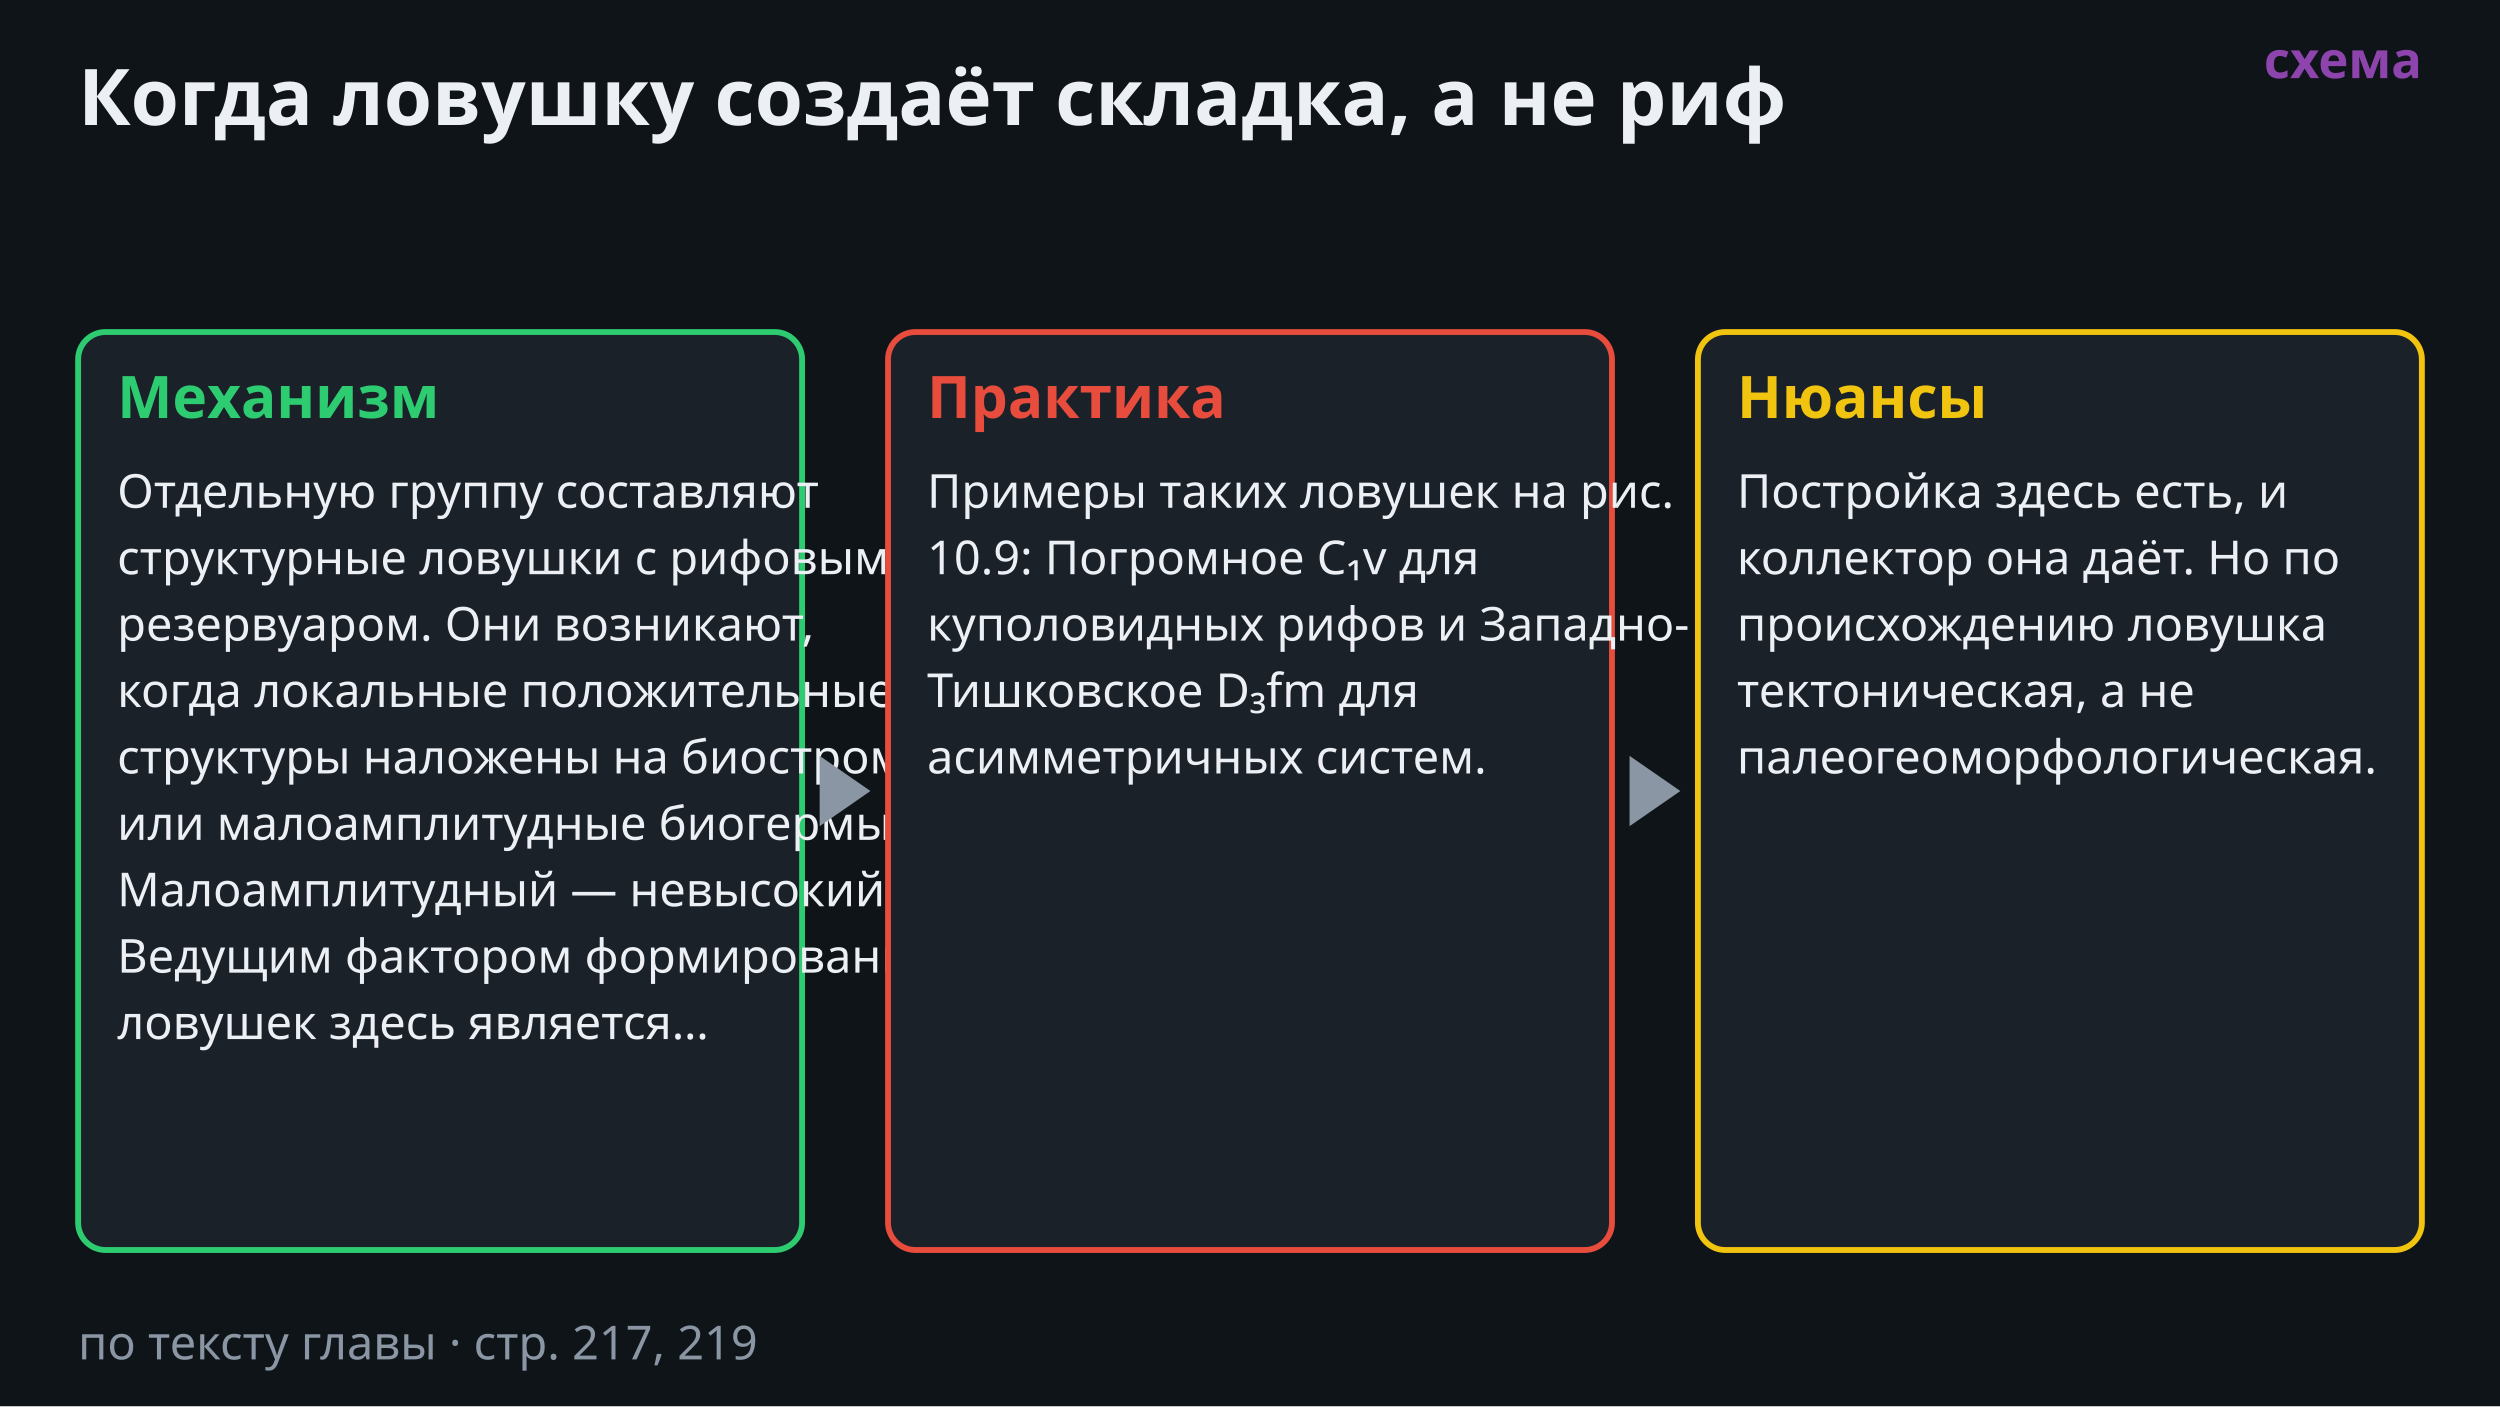
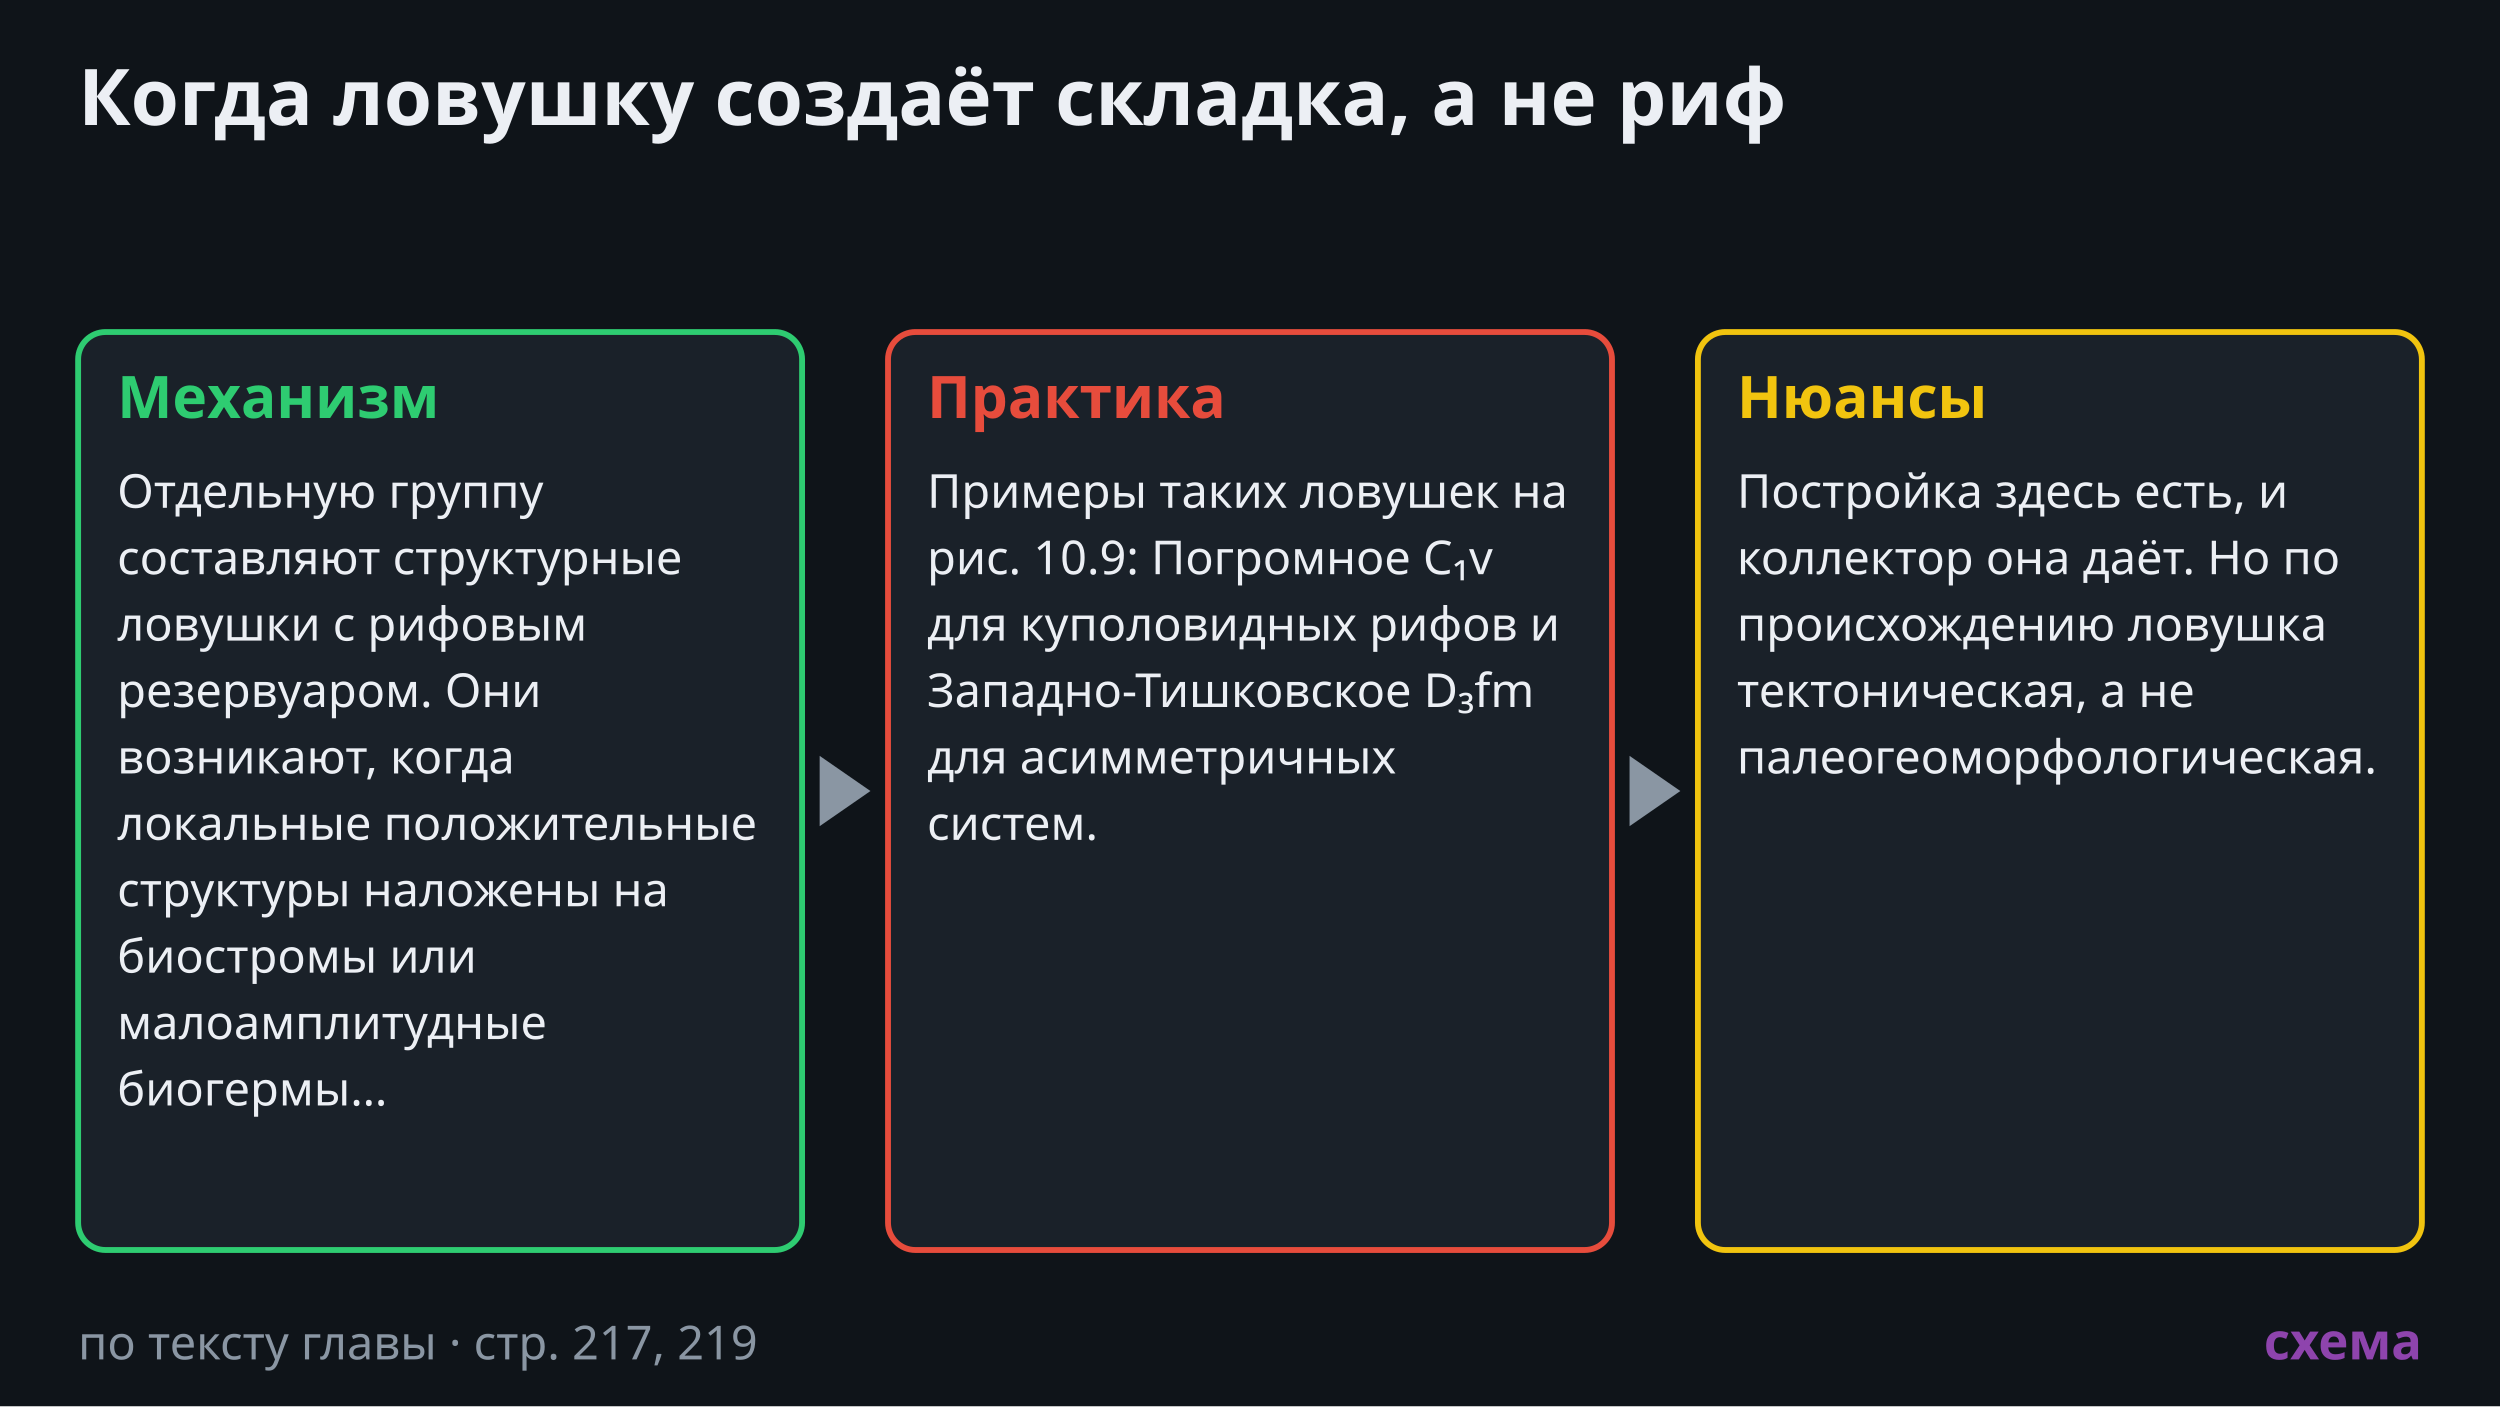
<svg xmlns="http://www.w3.org/2000/svg" viewBox="0 0 1280 720" width="1280" height="720" style="max-width:100%;height:auto">
  <rect width="1280" height="720" fill="#0F1419" />
  <text x="40" y="64" font-family="Segoe UI" font-size="40" font-weight="700" fill="#ECEFF4">Когда ловушку создаёт складка, а не риф</text>
-   <text x="1240" y="40" text-anchor="end" font-family="Segoe UI" font-size="26" font-weight="700" fill="#8E44AD">схема</text>
+   <text x="1240" y="696" text-anchor="end" font-family="Segoe UI" font-size="26" font-weight="700" fill="#8E44AD">схема</text>
  <rect x="40.0" y="170" width="370.667" height="470" rx="14" fill="#1A2129" stroke="#2ECC71" stroke-width="3" />
  <text x="60.0" y="214" font-family="Segoe UI" font-size="30" font-weight="700" fill="#2ECC71">Механизм</text>
-   <text x="60.0" y="260" font-family="Segoe UI" font-size="24" fill="#ECEFF4">Отдельную группу составляют</text>
-   <text x="60.0" y="294" font-family="Segoe UI" font-size="24" fill="#ECEFF4">структурные ловушки с рифовым</text>
-   <text x="60.0" y="328" font-family="Segoe UI" font-size="24" fill="#ECEFF4">резервуаром. Они возникают,</text>
-   <text x="60.0" y="362" font-family="Segoe UI" font-size="24" fill="#ECEFF4">когда локальные положительные</text>
-   <text x="60.0" y="396" font-family="Segoe UI" font-size="24" fill="#ECEFF4">структуры наложены на биостромы</text>
-   <text x="60.0" y="430" font-family="Segoe UI" font-size="24" fill="#ECEFF4">или малоамплитудные биогермы.</text>
-   <text x="60.0" y="464" font-family="Segoe UI" font-size="24" fill="#ECEFF4">Малоамплитудный — невысокий.</text>
-   <text x="60.0" y="498" font-family="Segoe UI" font-size="24" fill="#ECEFF4">Ведущим фактором формирования</text>
-   <text x="60.0" y="532" font-family="Segoe UI" font-size="24" fill="#ECEFF4">ловушек здесь является…</text>
+   <text x="60.0" y="260" font-family="Segoe UI" font-size="24" fill="#ECEFF4">Отдельную группу</text>
+   <text x="60.0" y="294" font-family="Segoe UI" font-size="24" fill="#ECEFF4">составляют структурные</text>
+   <text x="60.0" y="328" font-family="Segoe UI" font-size="24" fill="#ECEFF4">ловушки с рифовым</text>
+   <text x="60.0" y="362" font-family="Segoe UI" font-size="24" fill="#ECEFF4">резервуаром. Они</text>
+   <text x="60.0" y="396" font-family="Segoe UI" font-size="24" fill="#ECEFF4">возникают, когда</text>
+   <text x="60.0" y="430" font-family="Segoe UI" font-size="24" fill="#ECEFF4">локальные положительные</text>
+   <text x="60.0" y="464" font-family="Segoe UI" font-size="24" fill="#ECEFF4">структуры наложены на</text>
+   <text x="60.0" y="498" font-family="Segoe UI" font-size="24" fill="#ECEFF4">биостромы или</text>
+   <text x="60.0" y="532" font-family="Segoe UI" font-size="24" fill="#ECEFF4">малоамплитудные</text>
+   <text x="60.0" y="566" font-family="Segoe UI" font-size="24" fill="#ECEFF4">биогермы…</text>
  <polygon points="419.667,387 445.667,405 419.667,423" fill="#8A96A3" />
  <rect x="454.667" y="170" width="370.667" height="470" rx="14" fill="#1A2129" stroke="#E74C3C" stroke-width="3" />
  <text x="474.667" y="214" font-family="Segoe UI" font-size="30" font-weight="700" fill="#E74C3C">Практика</text>
-   <text x="474.667" y="260" font-family="Segoe UI" font-size="24" fill="#ECEFF4">Примеры таких ловушек на рис.</text>
-   <text x="474.667" y="294" font-family="Segoe UI" font-size="24" fill="#ECEFF4">10.9: Погромное C₁v для</text>
-   <text x="474.667" y="328" font-family="Segoe UI" font-size="24" fill="#ECEFF4">куполовидных рифов и Западно-</text>
-   <text x="474.667" y="362" font-family="Segoe UI" font-size="24" fill="#ECEFF4">Тишковское D₃fm для</text>
-   <text x="474.667" y="396" font-family="Segoe UI" font-size="24" fill="#ECEFF4">асимметричных систем.</text>
+   <text x="474.667" y="260" font-family="Segoe UI" font-size="24" fill="#ECEFF4">Примеры таких ловушек на</text>
+   <text x="474.667" y="294" font-family="Segoe UI" font-size="24" fill="#ECEFF4">рис. 10.9: Погромное C₁v</text>
+   <text x="474.667" y="328" font-family="Segoe UI" font-size="24" fill="#ECEFF4">для куполовидных рифов и</text>
+   <text x="474.667" y="362" font-family="Segoe UI" font-size="24" fill="#ECEFF4">Западно-Тишковское D₃fm</text>
+   <text x="474.667" y="396" font-family="Segoe UI" font-size="24" fill="#ECEFF4">для асимметричных</text>
+   <text x="474.667" y="430" font-family="Segoe UI" font-size="24" fill="#ECEFF4">систем.</text>
  <polygon points="834.333,387 860.333,405 834.333,423" fill="#8A96A3" />
  <rect x="869.333" y="170" width="370.667" height="470" rx="14" fill="#1A2129" stroke="#F1C40F" stroke-width="3" />
  <text x="889.333" y="214" font-family="Segoe UI" font-size="30" font-weight="700" fill="#F1C40F">Нюансы</text>
  <text x="889.333" y="260" font-family="Segoe UI" font-size="24" fill="#ECEFF4">Постройка здесь есть, и</text>
  <text x="889.333" y="294" font-family="Segoe UI" font-size="24" fill="#ECEFF4">коллектор она даёт. Но по</text>
  <text x="889.333" y="328" font-family="Segoe UI" font-size="24" fill="#ECEFF4">происхождению ловушка</text>
  <text x="889.333" y="362" font-family="Segoe UI" font-size="24" fill="#ECEFF4">тектоническая, а не</text>
  <text x="889.333" y="396" font-family="Segoe UI" font-size="24" fill="#ECEFF4">палеогеоморфологическая.</text>
  <text x="40" y="696" font-family="Segoe UI" font-size="24" fill="#8A96A3">по тексту главы · стр. 217, 219</text>
</svg>
